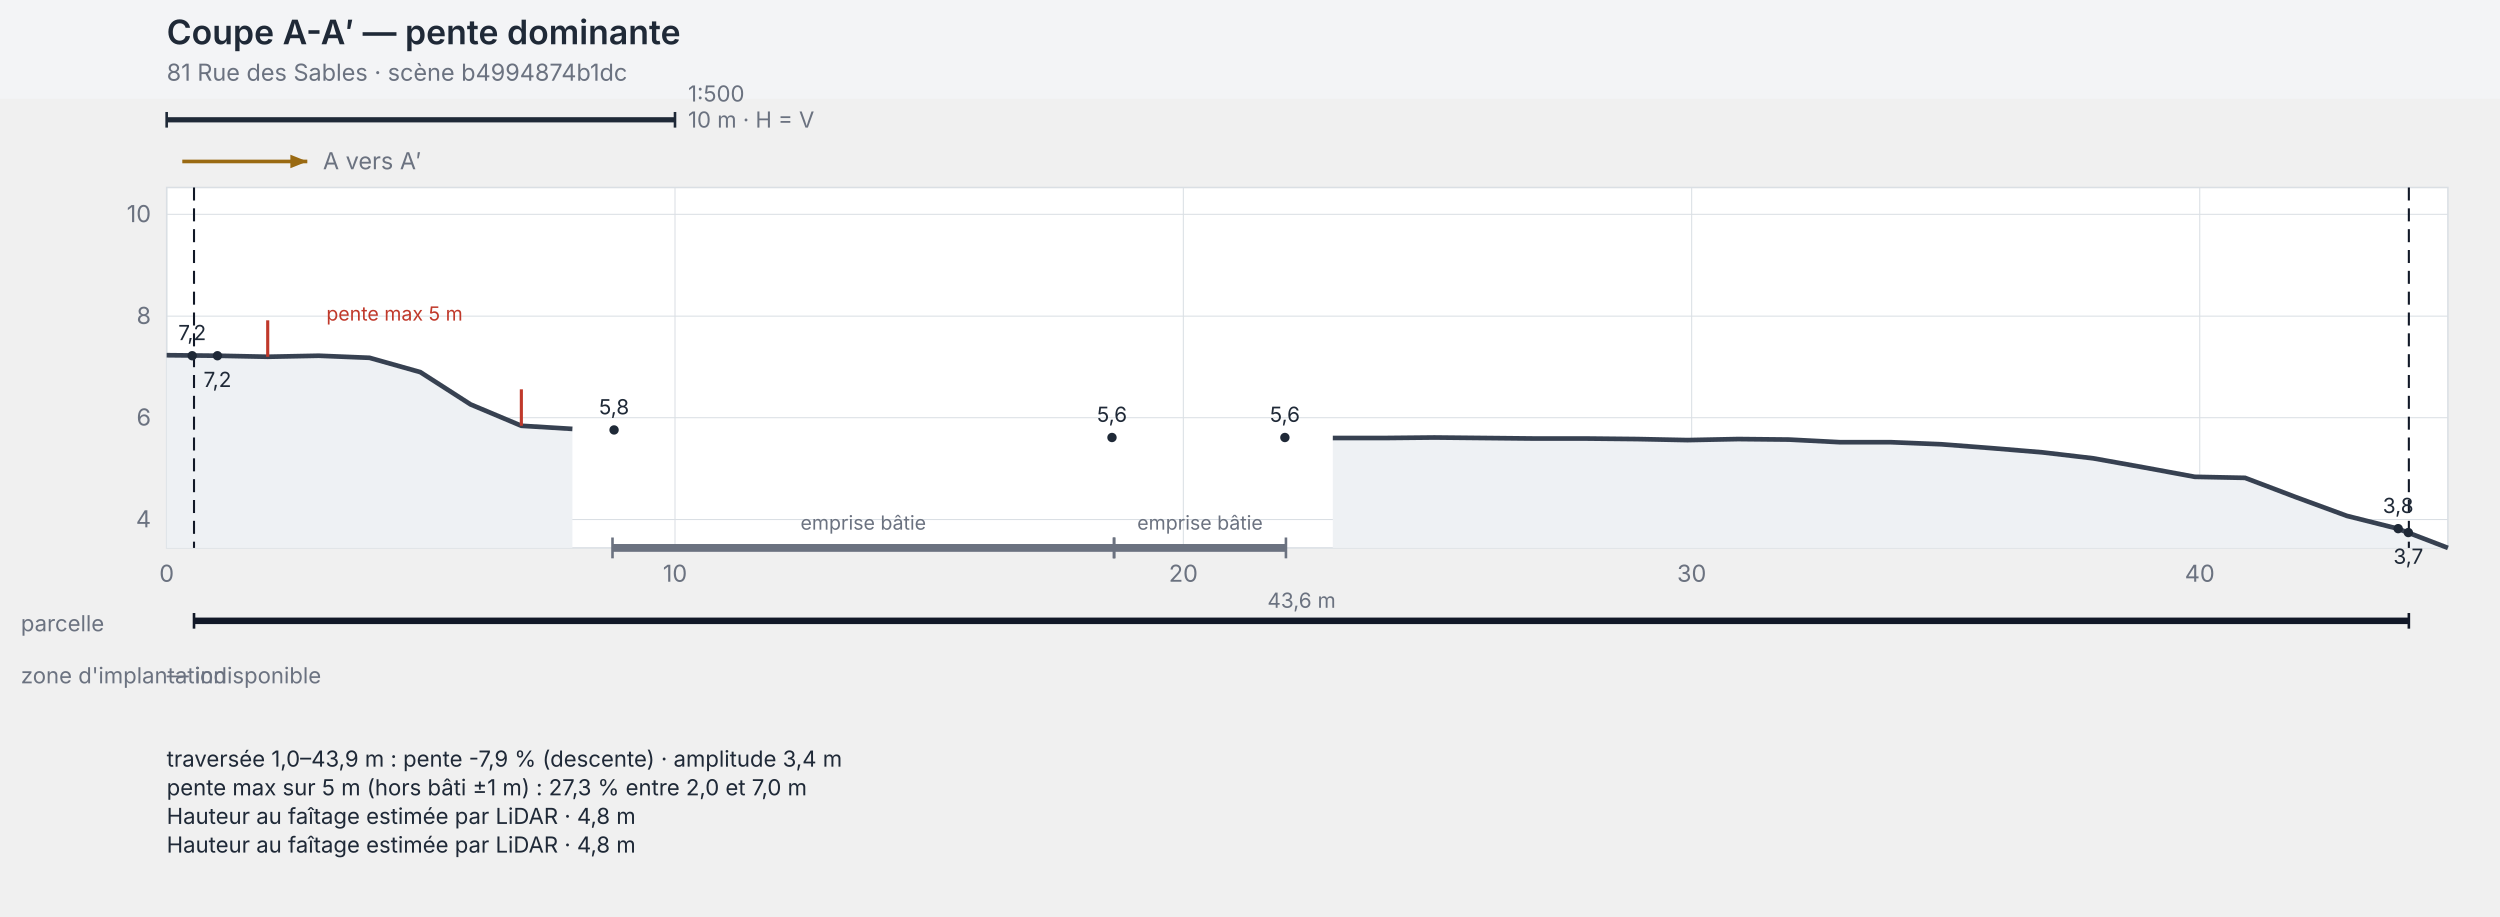
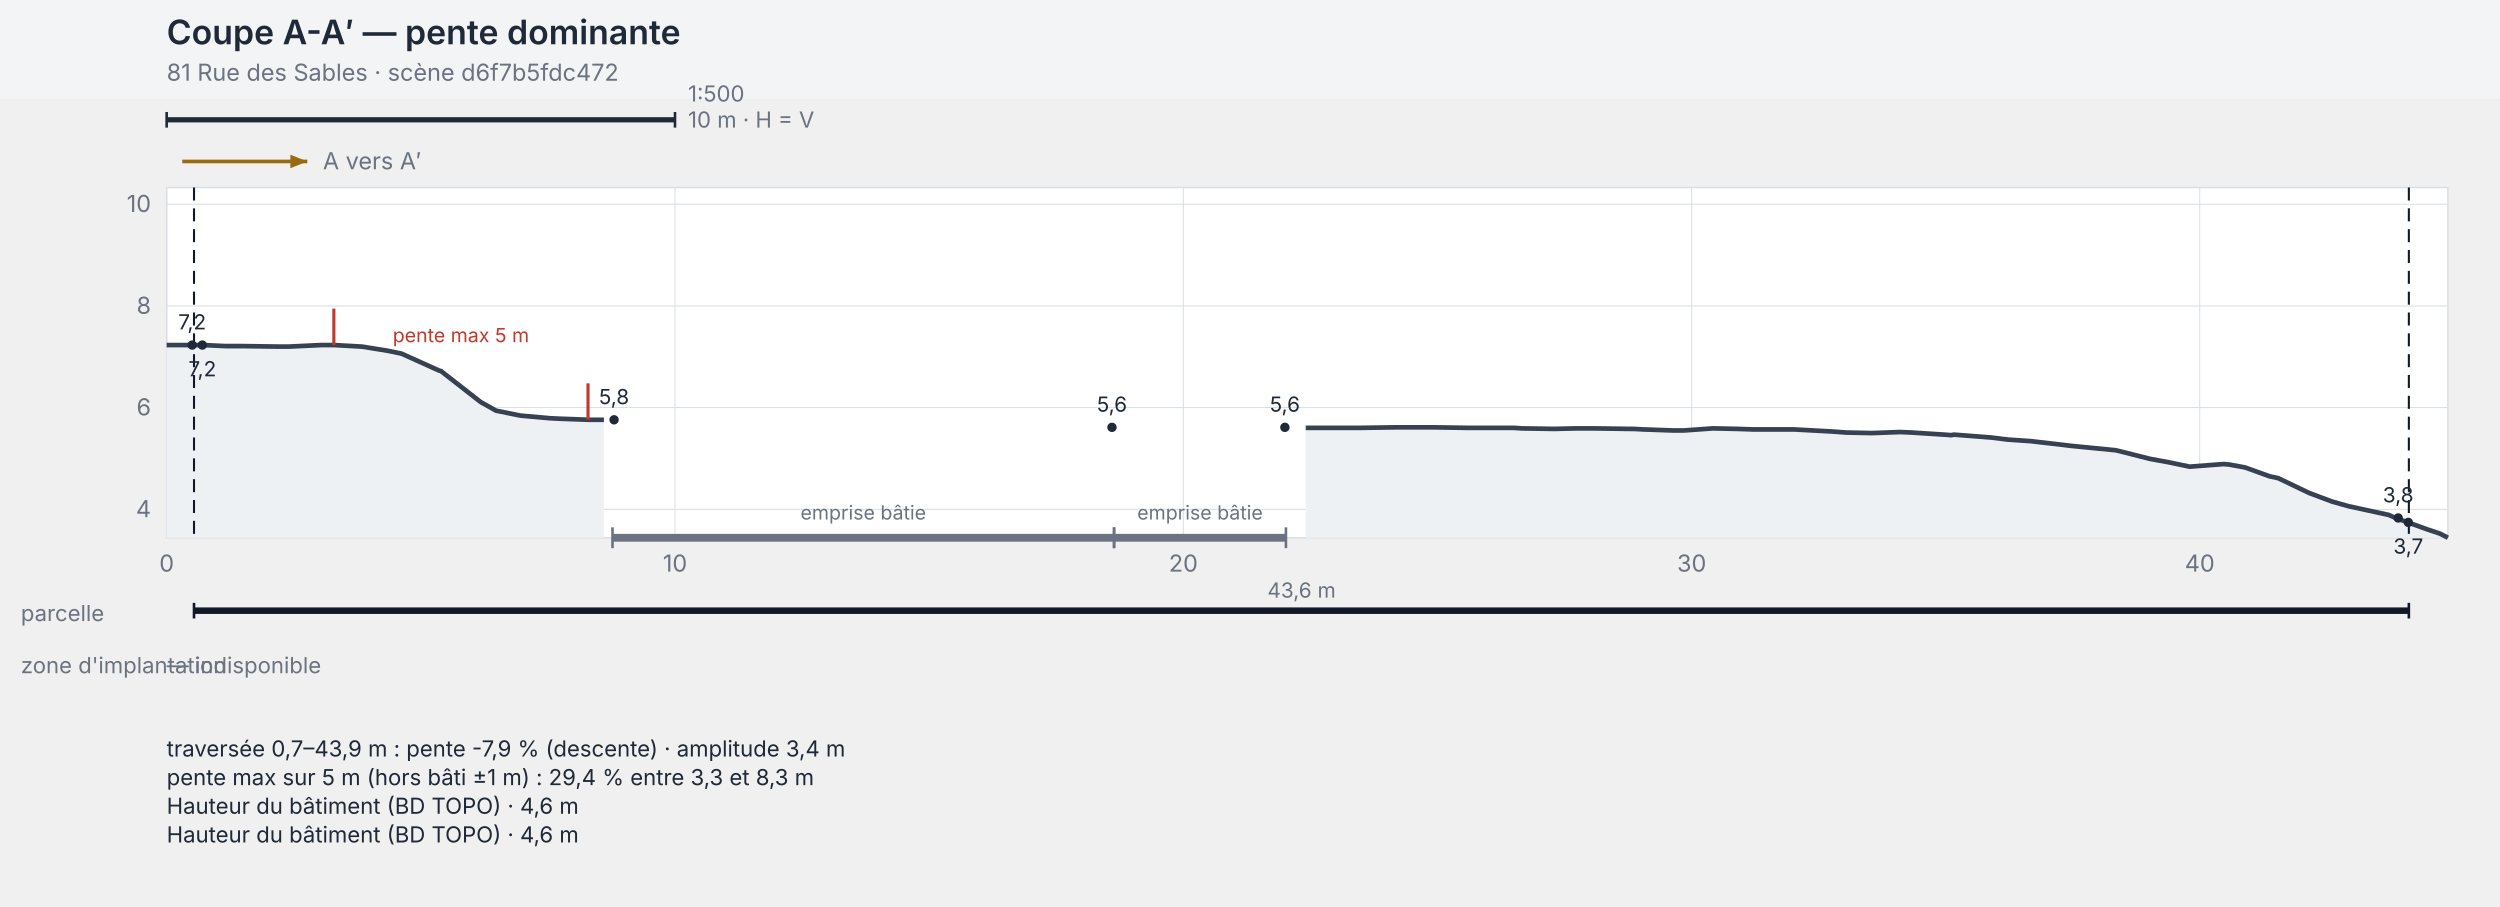
- <svg xmlns="http://www.w3.org/2000/svg" viewBox="0 0 960 352" width="960" height="352" role="img" aria-label="Coupe A-A′ — pente dominante" font-family="Inter, Helvetica, Arial, sans-serif" style="background:#ffffff">
+ <svg xmlns="http://www.w3.org/2000/svg" viewBox="0 0 960 348" width="960" height="348" role="img" aria-label="Coupe A-A′ — pente dominante" font-family="Inter, Helvetica, Arial, sans-serif" style="background:#ffffff">
  <rect x="0" y="0" width="960" height="38" fill="#f3f4f6" />
  <text x="64" y="17" font-size="13" font-weight="600" fill="#1f2937">Coupe A-A′ — pente dominante</text>
-   <text x="64" y="31" font-size="9" fill="#6b7280">81 Rue des Sables · scène b4994874b1dc</text>
-   <rect x="64.0" y="72" width="876.0" height="138.4" fill="#ffffff" stroke="#dadfe4" stroke-width="0.6" />
-   <line x1="64.0" y1="72" x2="64.0" y2="210.4" stroke="#dadfe4" stroke-width="0.4" />
-   <text x="64.0" y="223.4" text-anchor="middle" font-size="9" fill="#6b7280">0</text>
-   <line x1="259.2" y1="72" x2="259.2" y2="210.4" stroke="#dadfe4" stroke-width="0.4" />
-   <text x="259.2" y="223.4" text-anchor="middle" font-size="9" fill="#6b7280">10</text>
-   <line x1="454.4" y1="72" x2="454.4" y2="210.4" stroke="#dadfe4" stroke-width="0.4" />
-   <text x="454.4" y="223.4" text-anchor="middle" font-size="9" fill="#6b7280">20</text>
-   <line x1="649.6" y1="72" x2="649.6" y2="210.4" stroke="#dadfe4" stroke-width="0.4" />
-   <text x="649.6" y="223.4" text-anchor="middle" font-size="9" fill="#6b7280">30</text>
-   <line x1="844.7" y1="72" x2="844.7" y2="210.4" stroke="#dadfe4" stroke-width="0.4" />
-   <text x="844.7" y="223.4" text-anchor="middle" font-size="9" fill="#6b7280">40</text>
-   <line x1="64.0" y1="199.5" x2="940.0" y2="199.5" stroke="#dadfe4" stroke-width="0.4" />
-   <text x="58.0" y="202.5" text-anchor="end" font-size="9" fill="#6b7280">4</text>
-   <line x1="64.0" y1="160.4" x2="940.0" y2="160.4" stroke="#dadfe4" stroke-width="0.4" />
-   <text x="58.0" y="163.4" text-anchor="end" font-size="9" fill="#6b7280">6</text>
-   <line x1="64.0" y1="121.4" x2="940.0" y2="121.4" stroke="#dadfe4" stroke-width="0.4" />
-   <text x="58.0" y="124.4" text-anchor="end" font-size="9" fill="#6b7280">8</text>
-   <line x1="64.0" y1="82.3" x2="940.0" y2="82.3" stroke="#dadfe4" stroke-width="0.4" />
-   <text x="58.0" y="85.3" text-anchor="end" font-size="9" fill="#6b7280">10</text>
-   <polygon points="64.0,136.4 83.5,136.6 102.8,137.0 122.4,136.6 141.9,137.4 161.4,142.9 180.7,155.3 200.2,163.5 219.8,164.7 219.8,210.4 64.0,210.4" fill="#eef1f4" stroke="none" />
-   <polyline points="64.0,136.4 83.5,136.6 102.8,137.0 122.4,136.6 141.9,137.4 161.4,142.9 180.7,155.3 200.2,163.5 219.8,164.7" fill="none" stroke="#374151" stroke-width="1.8" />
-   <polygon points="511.8,168.2 531.3,168.2 550.8,168.0 570.1,168.2 589.6,168.4 609.2,168.4 628.7,168.6 648.0,169.0 667.5,168.6 687.0,168.8 706.4,169.8 725.9,169.8 745.4,170.6 764.9,172.1 784.2,173.7 803.8,176.0 823.3,179.5 842.8,183.1 862.1,183.5 881.6,190.9 901.2,198.1 920.7,203.0 940.0,210.4 940.0,210.4 511.8,210.4" fill="#eef1f4" stroke="none" />
-   <polyline points="511.8,168.2 531.3,168.2 550.8,168.0 570.1,168.2 589.6,168.4 609.2,168.4 628.7,168.6 648.0,169.0 667.5,168.6 687.0,168.8 706.4,169.8 725.9,169.8 745.4,170.6 764.9,172.1 784.2,173.7 803.8,176.0 823.3,179.5 842.8,183.1 862.1,183.5 881.6,190.9 901.2,198.1 920.7,203.0 940.0,210.4" fill="none" stroke="#374151" stroke-width="1.8" />
-   <line x1="235.2" y1="210.4" x2="427.8" y2="210.4" stroke="#6b7280" stroke-width="3" />
-   <line x1="235.2" y1="206.4" x2="235.2" y2="214.4" stroke="#6b7280" stroke-width="1" />
-   <line x1="427.8" y1="206.4" x2="427.8" y2="214.4" stroke="#6b7280" stroke-width="1" />
-   <text x="331.5" y="203.4" text-anchor="middle" font-size="7.5" fill="#6b7280">emprise bâtie</text>
-   <line x1="427.8" y1="210.4" x2="493.8" y2="210.4" stroke="#6b7280" stroke-width="3" />
-   <line x1="427.8" y1="206.4" x2="427.8" y2="214.4" stroke="#6b7280" stroke-width="1" />
-   <line x1="493.8" y1="206.4" x2="493.8" y2="214.4" stroke="#6b7280" stroke-width="1" />
-   <text x="460.8" y="203.4" text-anchor="middle" font-size="7.5" fill="#6b7280">emprise bâtie</text>
-   <line x1="74.5" y1="72" x2="74.5" y2="210.4" stroke="#111827" stroke-width="0.8" stroke-dasharray="5 3" />
-   <line x1="925.0" y1="72" x2="925.0" y2="210.4" stroke="#111827" stroke-width="0.8" stroke-dasharray="5 3" />
-   <line x1="102.8" y1="137.0" x2="102.8" y2="123.0" stroke="#c0392b" stroke-width="1.2" />
-   <line x1="200.2" y1="163.5" x2="200.2" y2="149.5" stroke="#c0392b" stroke-width="1.2" />
-   <text x="151.5" y="123.1" text-anchor="middle" font-size="7.5" fill="#c0392b">pente max 5 m</text>
-   <circle cx="73.8" cy="136.6" r="1.8" fill="#1f2937" />
-   <text x="73.8" y="130.6" text-anchor="middle" font-size="8" fill="#1f2937">7,2</text>
-   <circle cx="83.5" cy="136.6" r="1.8" fill="#1f2937" />
-   <text x="83.5" y="148.6" text-anchor="middle" font-size="8" fill="#1f2937">7,2</text>
-   <circle cx="235.8" cy="165.1" r="1.8" fill="#1f2937" />
-   <text x="235.8" y="159.1" text-anchor="middle" font-size="8" fill="#1f2937">5,8</text>
-   <circle cx="427.0" cy="168.0" r="1.8" fill="#1f2937" />
-   <text x="427.0" y="162.0" text-anchor="middle" font-size="8" fill="#1f2937">5,6</text>
-   <circle cx="493.4" cy="168.0" r="1.8" fill="#1f2937" />
-   <text x="493.4" y="162.0" text-anchor="middle" font-size="8" fill="#1f2937">5,6</text>
-   <circle cx="920.9" cy="203.0" r="1.8" fill="#1f2937" />
-   <text x="920.9" y="197.0" text-anchor="middle" font-size="8" fill="#1f2937">3,8</text>
-   <circle cx="924.8" cy="204.5" r="1.8" fill="#1f2937" />
-   <text x="924.8" y="216.5" text-anchor="middle" font-size="8" fill="#1f2937">3,7</text>
+   <text x="64" y="31" font-size="9" fill="#6b7280">81 Rue des Sables · scène d6f7b5fdc472</text>
+   <rect x="64.0" y="72" width="876.0" height="134.5" fill="#ffffff" stroke="#dadfe4" stroke-width="0.6" />
+   <line x1="64.0" y1="72" x2="64.0" y2="206.5" stroke="#dadfe4" stroke-width="0.4" />
+   <text x="64.0" y="219.5" text-anchor="middle" font-size="9" fill="#6b7280">0</text>
+   <line x1="259.2" y1="72" x2="259.2" y2="206.5" stroke="#dadfe4" stroke-width="0.4" />
+   <text x="259.2" y="219.5" text-anchor="middle" font-size="9" fill="#6b7280">10</text>
+   <line x1="454.4" y1="72" x2="454.4" y2="206.5" stroke="#dadfe4" stroke-width="0.4" />
+   <text x="454.4" y="219.5" text-anchor="middle" font-size="9" fill="#6b7280">20</text>
+   <line x1="649.6" y1="72" x2="649.6" y2="206.5" stroke="#dadfe4" stroke-width="0.4" />
+   <text x="649.6" y="219.5" text-anchor="middle" font-size="9" fill="#6b7280">30</text>
+   <line x1="844.7" y1="72" x2="844.7" y2="206.5" stroke="#dadfe4" stroke-width="0.4" />
+   <text x="844.7" y="219.5" text-anchor="middle" font-size="9" fill="#6b7280">40</text>
+   <line x1="64.0" y1="195.6" x2="940.0" y2="195.6" stroke="#dadfe4" stroke-width="0.4" />
+   <text x="58.0" y="198.6" text-anchor="end" font-size="9" fill="#6b7280">4</text>
+   <line x1="64.0" y1="156.5" x2="940.0" y2="156.5" stroke="#dadfe4" stroke-width="0.4" />
+   <text x="58.0" y="159.5" text-anchor="end" font-size="9" fill="#6b7280">6</text>
+   <line x1="64.0" y1="117.5" x2="940.0" y2="117.5" stroke="#dadfe4" stroke-width="0.4" />
+   <text x="58.0" y="120.5" text-anchor="end" font-size="9" fill="#6b7280">8</text>
+   <line x1="64.0" y1="78.4" x2="940.0" y2="78.4" stroke="#dadfe4" stroke-width="0.4" />
+   <text x="58.0" y="81.4" text-anchor="end" font-size="9" fill="#6b7280">10</text>
+   <polygon points="64.0,132.5 66.0,132.5 77.9,132.5 86.6,132.9 93.1,132.9 107.5,133.1 108.3,133.1 110.8,133.1 123.5,132.5 128.2,132.5 139.0,133.1 148.9,134.7 154.2,135.8 168.6,142.3 169.4,142.5 169.6,142.7 184.6,154.4 190.5,157.7 199.9,159.6 211.2,160.6 215.3,160.8 226.4,161.2 230.5,161.2 231.9,161.2 231.9,206.5 64.0,206.5" fill="#eef1f4" stroke="none" />
+   <polyline points="64.0,132.5 66.0,132.5 77.9,132.5 86.6,132.9 93.1,132.9 107.5,133.1 108.3,133.1 110.8,133.1 123.5,132.5 128.2,132.5 139.0,133.1 148.9,134.7 154.2,135.8 168.6,142.3 169.4,142.5 169.6,142.7 184.6,154.4 190.5,157.7 199.9,159.6 211.2,160.6 215.3,160.8 226.4,161.2 230.5,161.2 231.9,161.2" fill="none" stroke="#374151" stroke-width="1.8" />
+   <polygon points="501.4,164.3 505.1,164.3 515.5,164.3 520.3,164.3 522.3,164.3 535.6,164.1 543.0,164.1 551.0,164.1 563.7,164.3 566.2,164.3 573.2,164.3 581.4,164.3 584.4,164.5 596.7,164.7 605.3,164.5 611.9,164.5 625.9,164.7 627.3,164.7 631.0,164.9 642.5,165.3 646.6,165.3 657.8,164.5 667.3,164.7 673.0,164.9 688.0,164.9 688.2,164.9 688.8,164.9 703.6,165.7 708.9,166.1 718.9,166.3 729.6,165.9 734.1,166.1 746.6,166.9 749.3,167.1 750.3,166.9 764.5,168.0 771.0,168.8 779.8,169.4 791.9,170.8 795.2,171.2 804.3,172.1 810.4,172.7 812.5,172.9 825.6,176.2 833.2,177.6 840.8,179.2 853.9,178.2 856.1,178.4 862.1,179.5 871.5,182.9 874.8,183.6 886.7,189.3 895.5,192.6 901.9,194.4 916.2,197.5 917.2,197.7 919.9,198.9 932.4,203.4 936.9,204.9 940.0,206.5 940.0,206.5 501.4,206.5" fill="#eef1f4" stroke="none" />
+   <polyline points="501.4,164.3 505.1,164.3 515.5,164.3 520.3,164.3 522.3,164.3 535.6,164.1 543.0,164.1 551.0,164.1 563.7,164.3 566.2,164.3 573.2,164.3 581.4,164.3 584.4,164.5 596.7,164.7 605.3,164.5 611.9,164.5 625.9,164.7 627.3,164.7 631.0,164.9 642.5,165.3 646.6,165.3 657.8,164.5 667.3,164.7 673.0,164.9 688.0,164.9 688.2,164.9 688.8,164.9 703.6,165.7 708.9,166.1 718.9,166.3 729.6,165.9 734.1,166.1 746.6,166.9 749.3,167.1 750.3,166.9 764.5,168.0 771.0,168.8 779.8,169.4 791.9,170.8 795.2,171.2 804.3,172.1 810.4,172.7 812.5,172.9 825.6,176.2 833.2,177.6 840.8,179.2 853.9,178.2 856.1,178.4 862.1,179.5 871.5,182.9 874.8,183.6 886.7,189.3 895.5,192.6 901.9,194.4 916.2,197.5 917.2,197.7 919.9,198.9 932.4,203.4 936.9,204.9 940.0,206.5" fill="none" stroke="#374151" stroke-width="1.8" />
+   <line x1="235.2" y1="206.5" x2="427.8" y2="206.5" stroke="#6b7280" stroke-width="3" />
+   <line x1="235.2" y1="202.5" x2="235.2" y2="210.5" stroke="#6b7280" stroke-width="1" />
+   <line x1="427.8" y1="202.5" x2="427.8" y2="210.5" stroke="#6b7280" stroke-width="1" />
+   <text x="331.5" y="199.5" text-anchor="middle" font-size="7.5" fill="#6b7280">emprise bâtie</text>
+   <line x1="427.8" y1="206.5" x2="493.8" y2="206.5" stroke="#6b7280" stroke-width="3" />
+   <line x1="427.8" y1="202.5" x2="427.8" y2="210.5" stroke="#6b7280" stroke-width="1" />
+   <line x1="493.8" y1="202.5" x2="493.8" y2="210.5" stroke="#6b7280" stroke-width="1" />
+   <text x="460.8" y="199.5" text-anchor="middle" font-size="7.5" fill="#6b7280">emprise bâtie</text>
+   <line x1="74.5" y1="72" x2="74.5" y2="206.5" stroke="#111827" stroke-width="0.8" stroke-dasharray="5 3" />
+   <line x1="925.0" y1="72" x2="925.0" y2="206.5" stroke="#111827" stroke-width="0.8" stroke-dasharray="5 3" />
+   <line x1="128.2" y1="132.5" x2="128.2" y2="118.5" stroke="#c0392b" stroke-width="1.2" />
+   <line x1="225.8" y1="161.2" x2="225.8" y2="147.2" stroke="#c0392b" stroke-width="1.2" />
+   <text x="177.0" y="131.4" text-anchor="middle" font-size="7.5" fill="#c0392b">pente max 5 m</text>
+   <circle cx="73.8" cy="132.5" r="1.8" fill="#1f2937" />
+   <text x="73.8" y="126.5" text-anchor="middle" font-size="8" fill="#1f2937">7,2</text>
+   <circle cx="77.7" cy="132.5" r="1.8" fill="#1f2937" />
+   <text x="77.7" y="144.5" text-anchor="middle" font-size="8" fill="#1f2937">7,2</text>
+   <circle cx="235.8" cy="161.2" r="1.8" fill="#1f2937" />
+   <text x="235.8" y="155.2" text-anchor="middle" font-size="8" fill="#1f2937">5,8</text>
+   <circle cx="427.0" cy="164.1" r="1.8" fill="#1f2937" />
+   <text x="427.0" y="158.1" text-anchor="middle" font-size="8" fill="#1f2937">5,6</text>
+   <circle cx="493.4" cy="164.1" r="1.8" fill="#1f2937" />
+   <text x="493.4" y="158.1" text-anchor="middle" font-size="8" fill="#1f2937">5,6</text>
+   <circle cx="920.9" cy="198.9" r="1.8" fill="#1f2937" />
+   <text x="920.9" y="192.9" text-anchor="middle" font-size="8" fill="#1f2937">3,8</text>
+   <circle cx="924.8" cy="200.6" r="1.8" fill="#1f2937" />
+   <text x="924.8" y="212.6" text-anchor="middle" font-size="8" fill="#1f2937">3,7</text>
  <line x1="70.0" y1="62.0" x2="118.0" y2="62.0" stroke="#9a6a12" stroke-width="1.4" />
  <polygon points="118.0,62.0 111.5,64.6 111.5,59.4" fill="#9a6a12" />
  <text x="124.0" y="65.0" font-size="9" fill="#6b7280">A vers A′</text>
  <line x1="64.0" y1="46.0" x2="259.2" y2="46.0" stroke="#1f2937" stroke-width="2" />
  <line x1="64.0" y1="43.0" x2="64.0" y2="49.0" stroke="#1f2937" stroke-width="1" />
  <line x1="259.2" y1="43.0" x2="259.2" y2="49.0" stroke="#1f2937" stroke-width="1" />
  <text x="264.2" y="49.0" font-size="8.5" fill="#6b7280">10 m · H = V</text>
  <text x="264.2" y="39.0" font-size="8.5" fill="#6b7280">1:500</text>
-   <text x="8" y="242.4" font-size="8.5" fill="#6b7280">parcelle</text>
-   <line x1="74.5" y1="238.4" x2="925.0" y2="238.4" stroke="#111827" stroke-width="2.5" />
-   <line x1="74.5" y1="235.4" x2="74.5" y2="241.4" stroke="#111827" stroke-width="1" />
-   <line x1="925.0" y1="235.4" x2="925.0" y2="241.4" stroke="#111827" stroke-width="1" />
-   <text x="499.8" y="233.4" text-anchor="middle" font-size="8" fill="#6b7280">43,6 m</text>
-   <text x="8" y="262.4" font-size="8.5" fill="#6b7280">zone d'implantation</text>
-   <text x="64.0" y="262.4" font-size="8.5" fill="#6b7280">— indisponible</text>
-   <text x="64" y="294.4" font-size="8.5" fill="#1f2937">traversée 1,0–43,9 m : pente -7,9 % (descente) · amplitude 3,4 m</text>
-   <text x="64" y="305.4" font-size="8.5" fill="#1f2937">pente max sur 5 m (hors bâti ±1 m) : 27,3 % entre 2,0 et 7,0 m</text>
-   <text x="64" y="316.4" font-size="8.5" fill="#1f2937">Hauteur au faîtage estimée par LiDAR · 4,8 m</text>
-   <text x="64" y="327.4" font-size="8.5" fill="#1f2937">Hauteur au faîtage estimée par LiDAR · 4,8 m</text>
+   <text x="8" y="238.5" font-size="8.5" fill="#6b7280">parcelle</text>
+   <line x1="74.5" y1="234.5" x2="925.0" y2="234.5" stroke="#111827" stroke-width="2.5" />
+   <line x1="74.5" y1="231.5" x2="74.5" y2="237.5" stroke="#111827" stroke-width="1" />
+   <line x1="925.0" y1="231.5" x2="925.0" y2="237.5" stroke="#111827" stroke-width="1" />
+   <text x="499.8" y="229.5" text-anchor="middle" font-size="8" fill="#6b7280">43,6 m</text>
+   <text x="8" y="258.5" font-size="8.5" fill="#6b7280">zone d'implantation</text>
+   <text x="64.0" y="258.5" font-size="8.5" fill="#6b7280">— indisponible</text>
+   <text x="64" y="290.5" font-size="8.5" fill="#1f2937">traversée 0,7–43,9 m : pente -7,9 % (descente) · amplitude 3,4 m</text>
+   <text x="64" y="301.5" font-size="8.5" fill="#1f2937">pente max sur 5 m (hors bâti ±1 m) : 29,4 % entre 3,3 et 8,3 m</text>
+   <text x="64" y="312.5" font-size="8.5" fill="#1f2937">Hauteur du bâtiment (BD TOPO) · 4,6 m</text>
+   <text x="64" y="323.5" font-size="8.5" fill="#1f2937">Hauteur du bâtiment (BD TOPO) · 4,6 m</text>
</svg>
